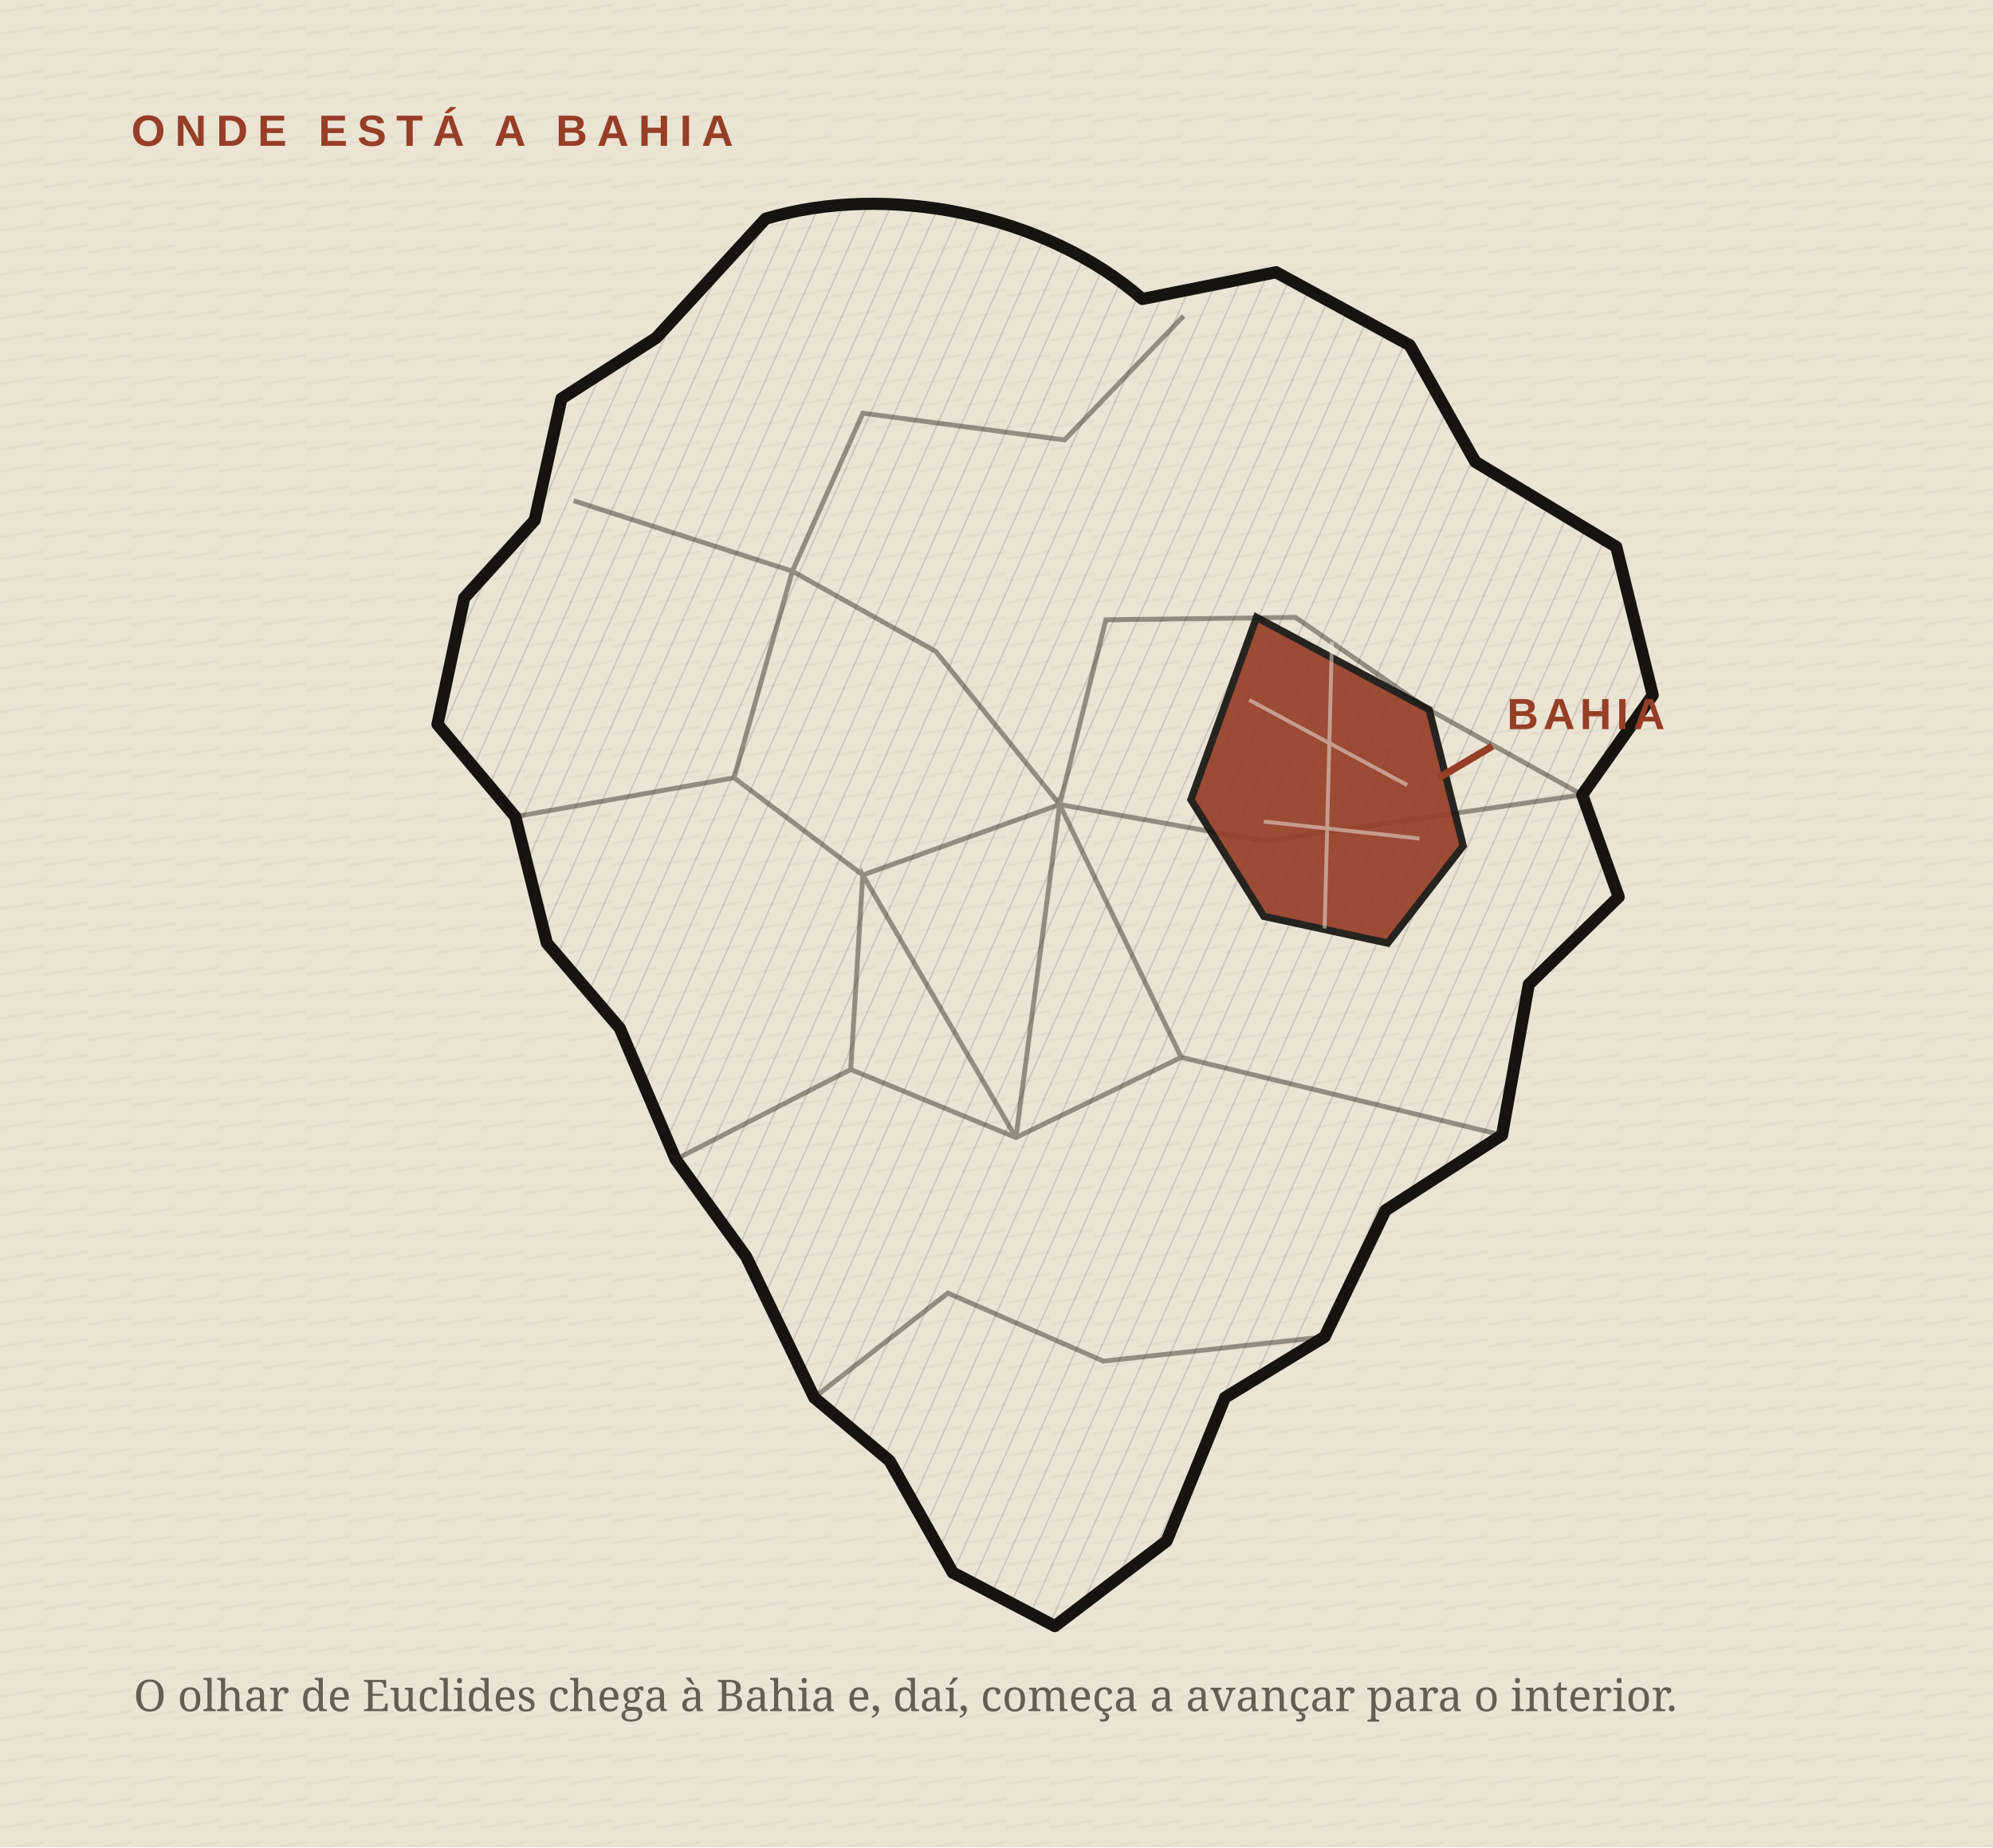
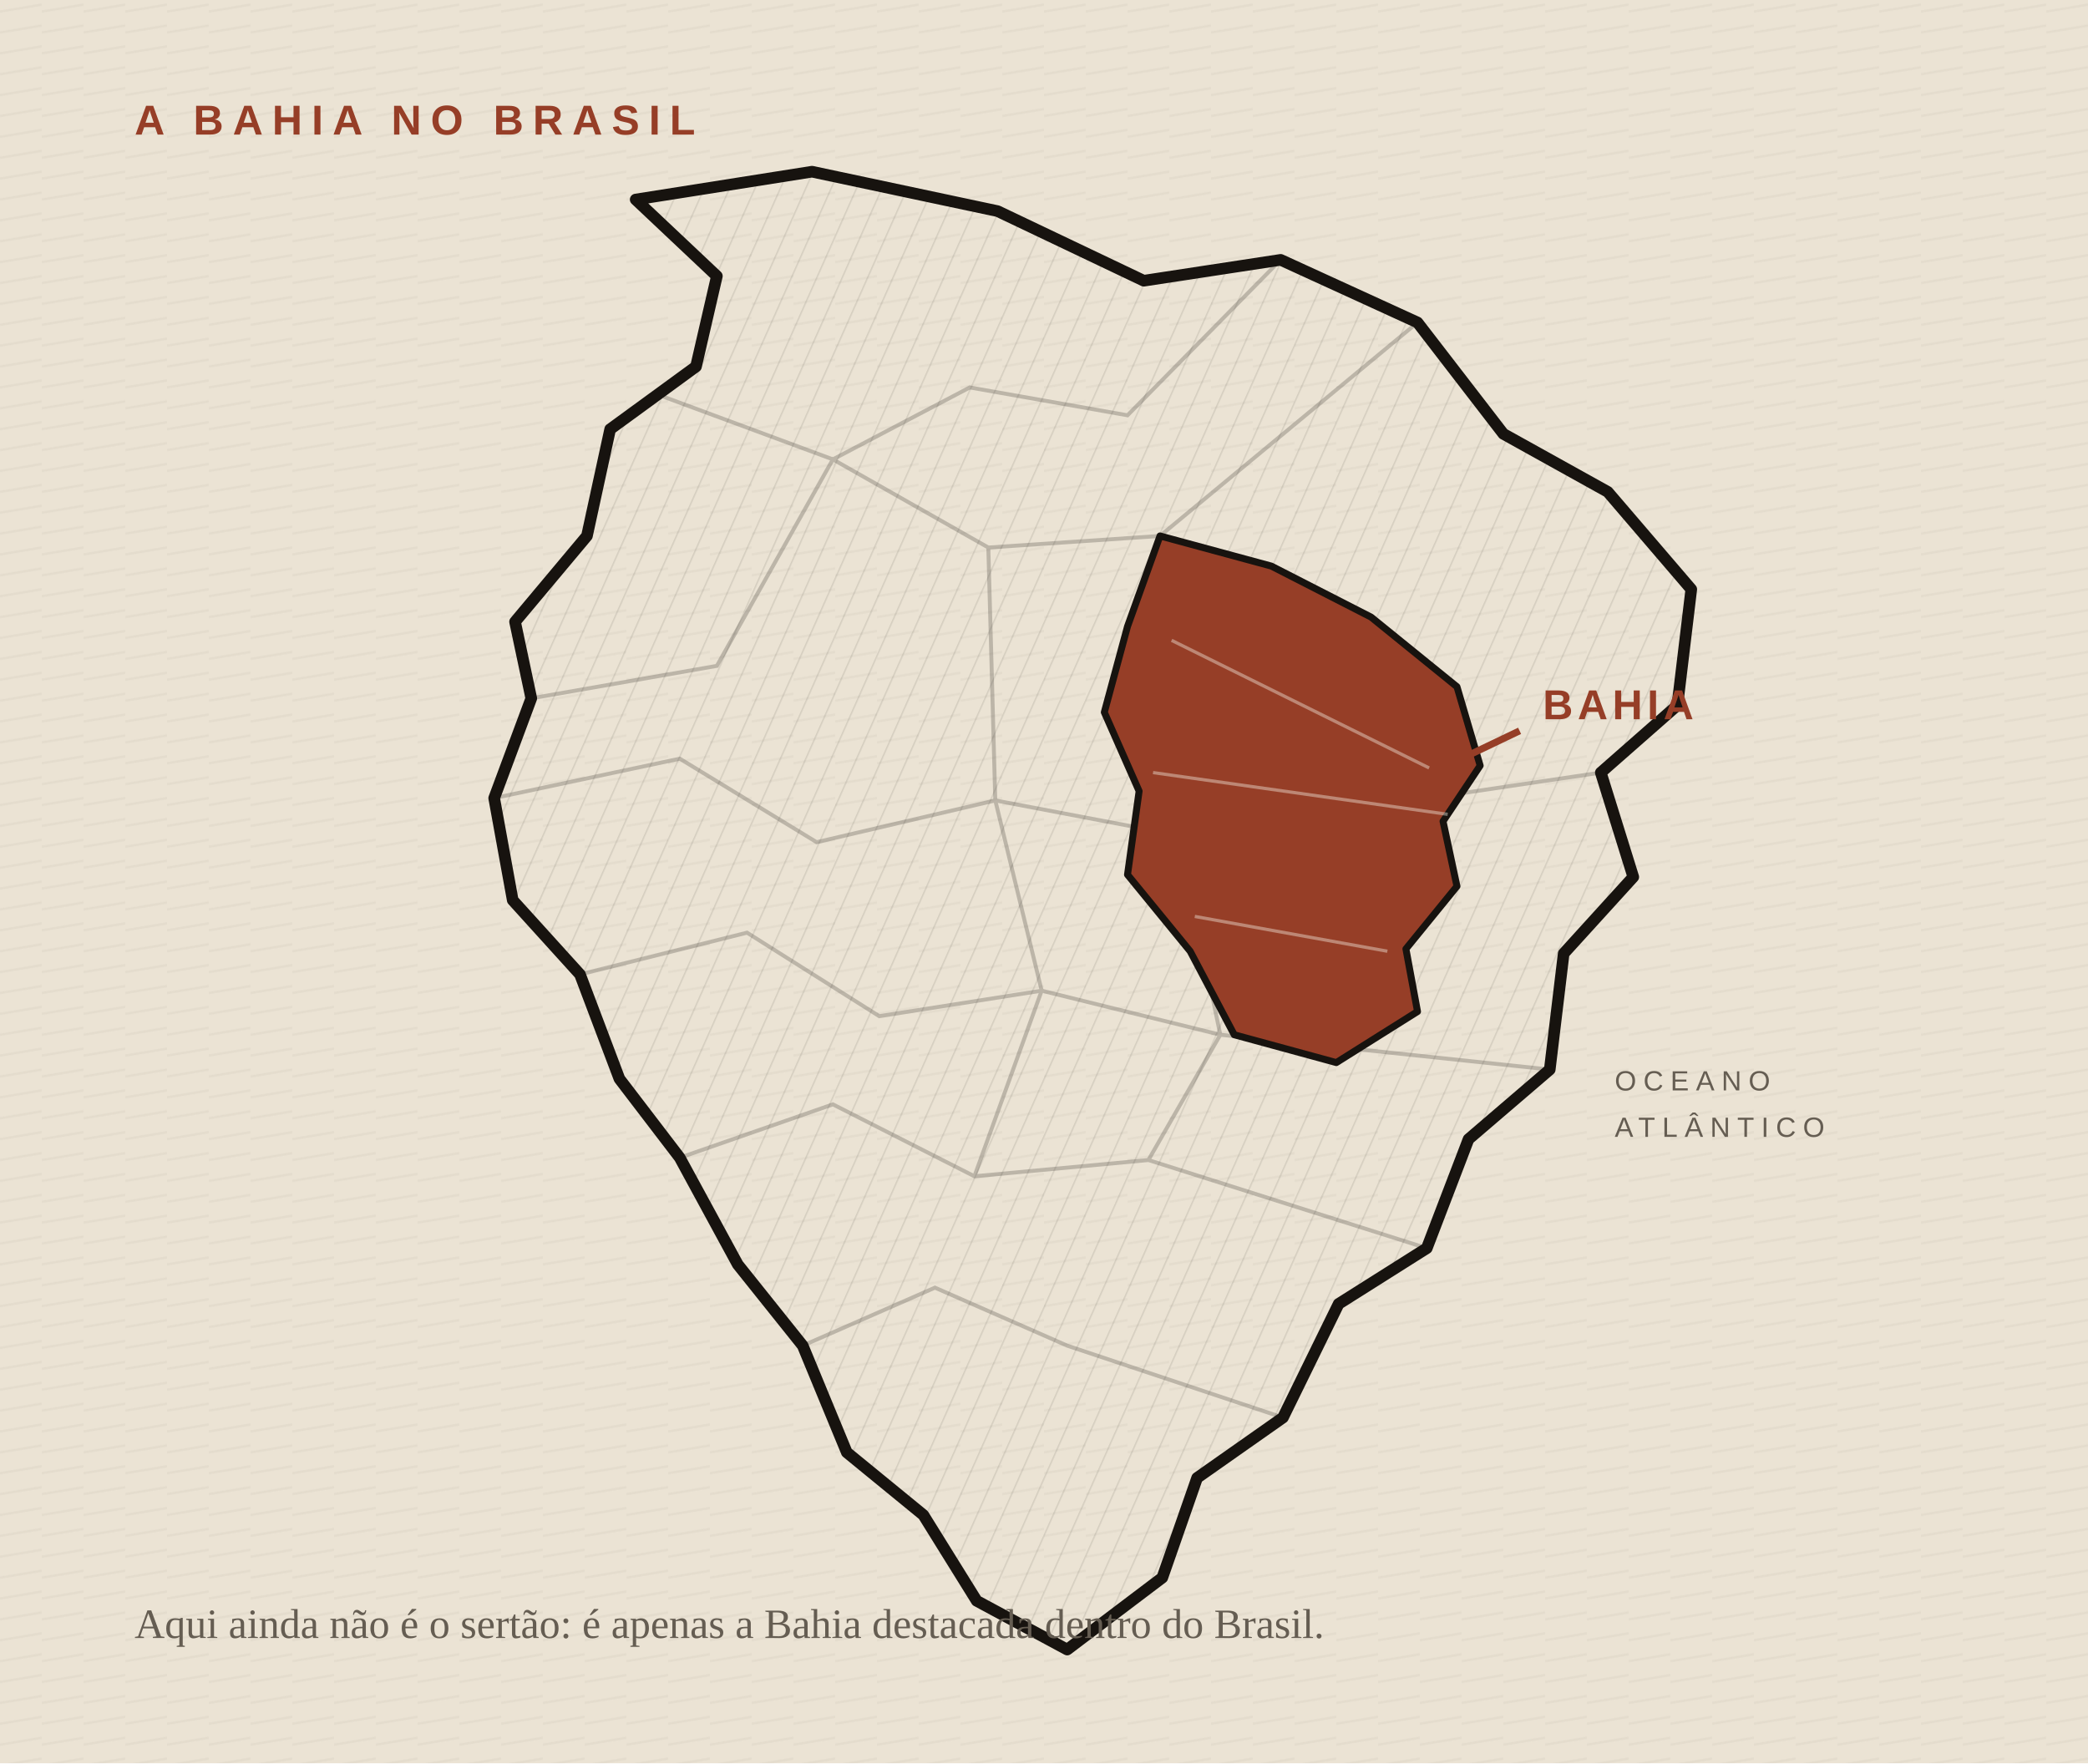
- <svg xmlns="http://www.w3.org/2000/svg" viewBox="0 0 820 760" role="img" aria-labelledby="t d">
+ <svg xmlns="http://www.w3.org/2000/svg" viewBox="0 0 900 760" role="img" aria-labelledby="t d">
  <defs>
    <pattern id="paper" width="18" height="18" patternUnits="userSpaceOnUse">
      <rect width="18" height="18" fill="#ebe3d4" />
      <path d="M0 5L18 2M0 14L18 11" stroke="#17130f" stroke-opacity=".035" />
    </pattern>
-     <pattern id="hatch" width="9" height="9" patternUnits="userSpaceOnUse" patternTransform="rotate(24)">
-       <line x1="0" y1="0" x2="0" y2="9" stroke="#17130f" stroke-width="1.4" opacity=".13" />
+     <pattern id="hatch" width="10" height="10" patternUnits="userSpaceOnUse" patternTransform="rotate(24)">
+       <line x1="0" y1="0" x2="0" y2="10" stroke="#17130f" stroke-width="1.2" opacity=".10" />
    </pattern>
  </defs>
-   <rect width="820" height="760" fill="url(#paper)" />
-   <text x="54" y="60" font-family="Arial" font-size="18" font-weight="800" letter-spacing="4" fill="#963e27">ONDE ESTÁ A BAHIA</text>
-   <path d="M315 90 C365 75 430 88 470 123 L525 112 580 142 607 190 665 225 L680 286 651 327 666 369 629 405 L618 467 570 498 545 550 504 575 L480 634 434 669 392 647 366 601 L335 575 307 517 278 477 255 423 L225 388 212 336 180 298 191 246 L220 214 231 164 270 139Z" fill="url(#hatch)" stroke="#17130f" stroke-width="5" stroke-linejoin="round" />
-   <g fill="none" stroke="#17130f" stroke-width="2" opacity=".42">
-     <path d="M236 206L326 235L355 170L438 181L487 130" />
-     <path d="M212 336L302 320L355 360L436 331L520 346L651 327" />
-     <path d="M278 477L350 440L418 468L486 435L618 467" />
-     <path d="M335 575L390 532L454 560L545 550" />
-     <path d="M302 320L326 235L385 268L436 331" />
-     <path d="M436 331L455 255L533 254L588 292L651 327" />
-     <path d="M418 468L436 331L486 435" />
-     <path d="M350 440L355 360L418 468" />
+   <rect width="900" height="760" fill="url(#paper)" />
+   <text x="58" y="58" font-family="Arial, Helvetica, sans-serif" font-size="18" font-weight="800" letter-spacing="4" fill="#963e27">A BAHIA NO BRASIL</text>
+   <path d="M274 86 L350 74 L430 91 L493 121 L552 112 L611 139 L648 187 L693 212 L729 254 L723 304 L690 333 L704 378 L674 411 L668 461 L633 491 L615 538 L577 562 L553 611 L516 637 L501 680 L460 711 L421 690 L398 653 L365 626 L346 580 L318 545 L293 499 L267 465 L250 420 L221 388 L213 344 L229 301 L222 268 L253 231 L263 185 L300 158 L309 119 Z" fill="url(#hatch)" stroke="#17130f" stroke-width="5" stroke-linejoin="round" />
+   <g fill="none" stroke="#17130f" stroke-width="1.7" opacity=".22">
+     <path d="M286 171L359 198L418 167L486 179L552 112" />
+     <path d="M229 301L309 287L359 198L426 236L500 231L611 139" />
+     <path d="M213 344L293 327L352 363L429 345L508 360L690 333" />
+     <path d="M250 420L322 402L379 438L449 427L526 446L668 461" />
+     <path d="M293 499L359 476L420 507L495 500L615 538" />
+     <path d="M346 580L403 555L460 580L553 611" />
+     <path d="M426 236L429 345L449 427L420 507" />
+     <path d="M500 231L508 360L526 446L495 500" />
  </g>
-   <path d="M517 254L588 292L602 348L571 388L520 377L490 329Z" fill="#963e27" opacity=".92" stroke="#17130f" stroke-width="3" />
-   <g stroke="#f2eee4" stroke-width="1.6" opacity=".5">
-     <path d="M514 288L579 323" />
-     <path d="M520 338L584 345" />
-     <path d="M548 264L545 382" />
+   <path d="M500 231 L548 244 L591 266 L628 296 L638 330 L622 354 L628 382 L606 409 L611 436 L576 458 L532 446 L513 410 L486 377 L491 341 L476 307 L486 270 Z" fill="#963e27" stroke="#17130f" stroke-width="3" stroke-linejoin="round" />
+   <g stroke="#f3ede0" stroke-width="1.4" opacity=".42">
+     <path d="M505 276L616 331" />
+     <path d="M497 333L624 351" />
+     <path d="M515 395L598 410" />
  </g>
-   <text x="620" y="300" font-family="Arial" font-size="18" font-weight="900" letter-spacing="2" fill="#963e27">BAHIA</text>
-   <path d="M614 307L592 320" stroke="#963e27" stroke-width="3" />
-   <text x="55" y="704" font-family="Georgia" font-size="18" fill="#655d52">O olhar de Euclides chega à Bahia e, daí, começa a avançar para o interior.</text>
+   <text x="665" y="310" font-family="Arial, Helvetica, sans-serif" font-size="18" font-weight="900" letter-spacing="2" fill="#963e27">BAHIA</text>
+   <path d="M655 315L632 326" stroke="#963e27" stroke-width="3" />
+   <text x="696" y="470" font-family="Arial, Helvetica, sans-serif" font-size="12" letter-spacing="3" fill="#655d52">OCEANO</text>
+   <text x="696" y="490" font-family="Arial, Helvetica, sans-serif" font-size="12" letter-spacing="3" fill="#655d52">ATLÂNTICO</text>
+   <text x="58" y="706" font-family="Georgia, 'Times New Roman', serif" font-size="18" fill="#655d52">Aqui ainda não é o sertão: é apenas a Bahia destacada dentro do Brasil.</text>
</svg>
